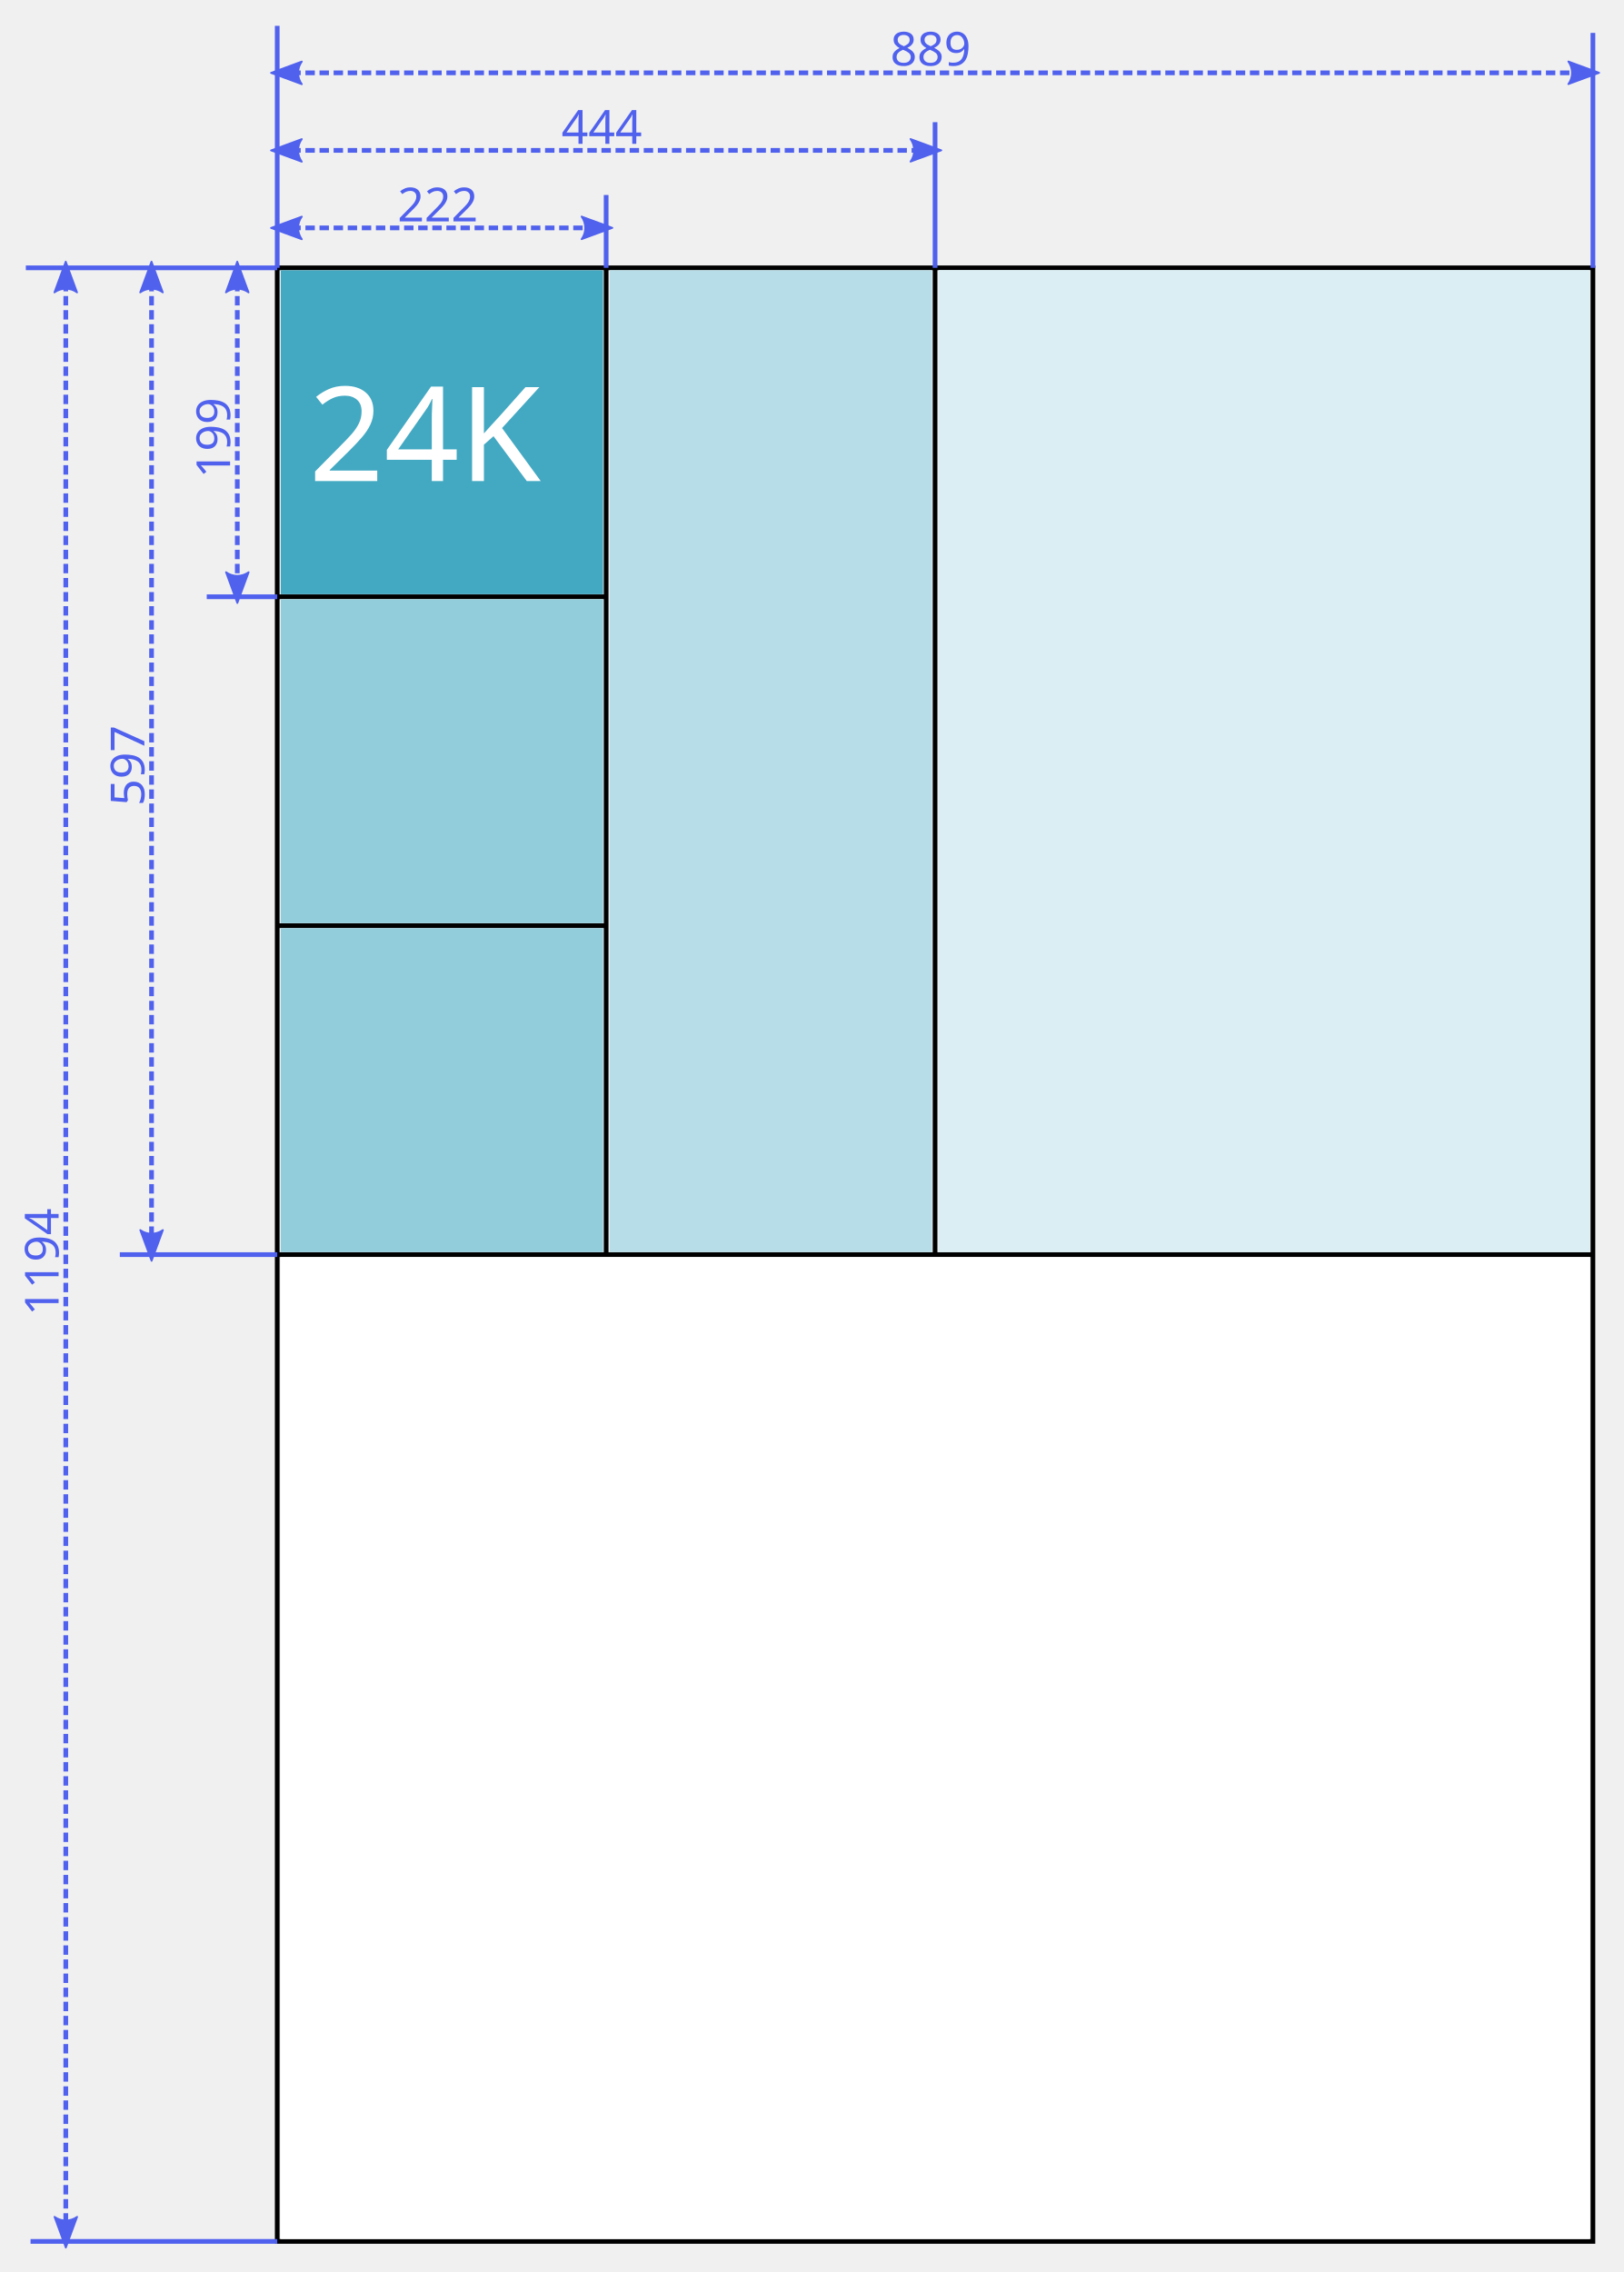
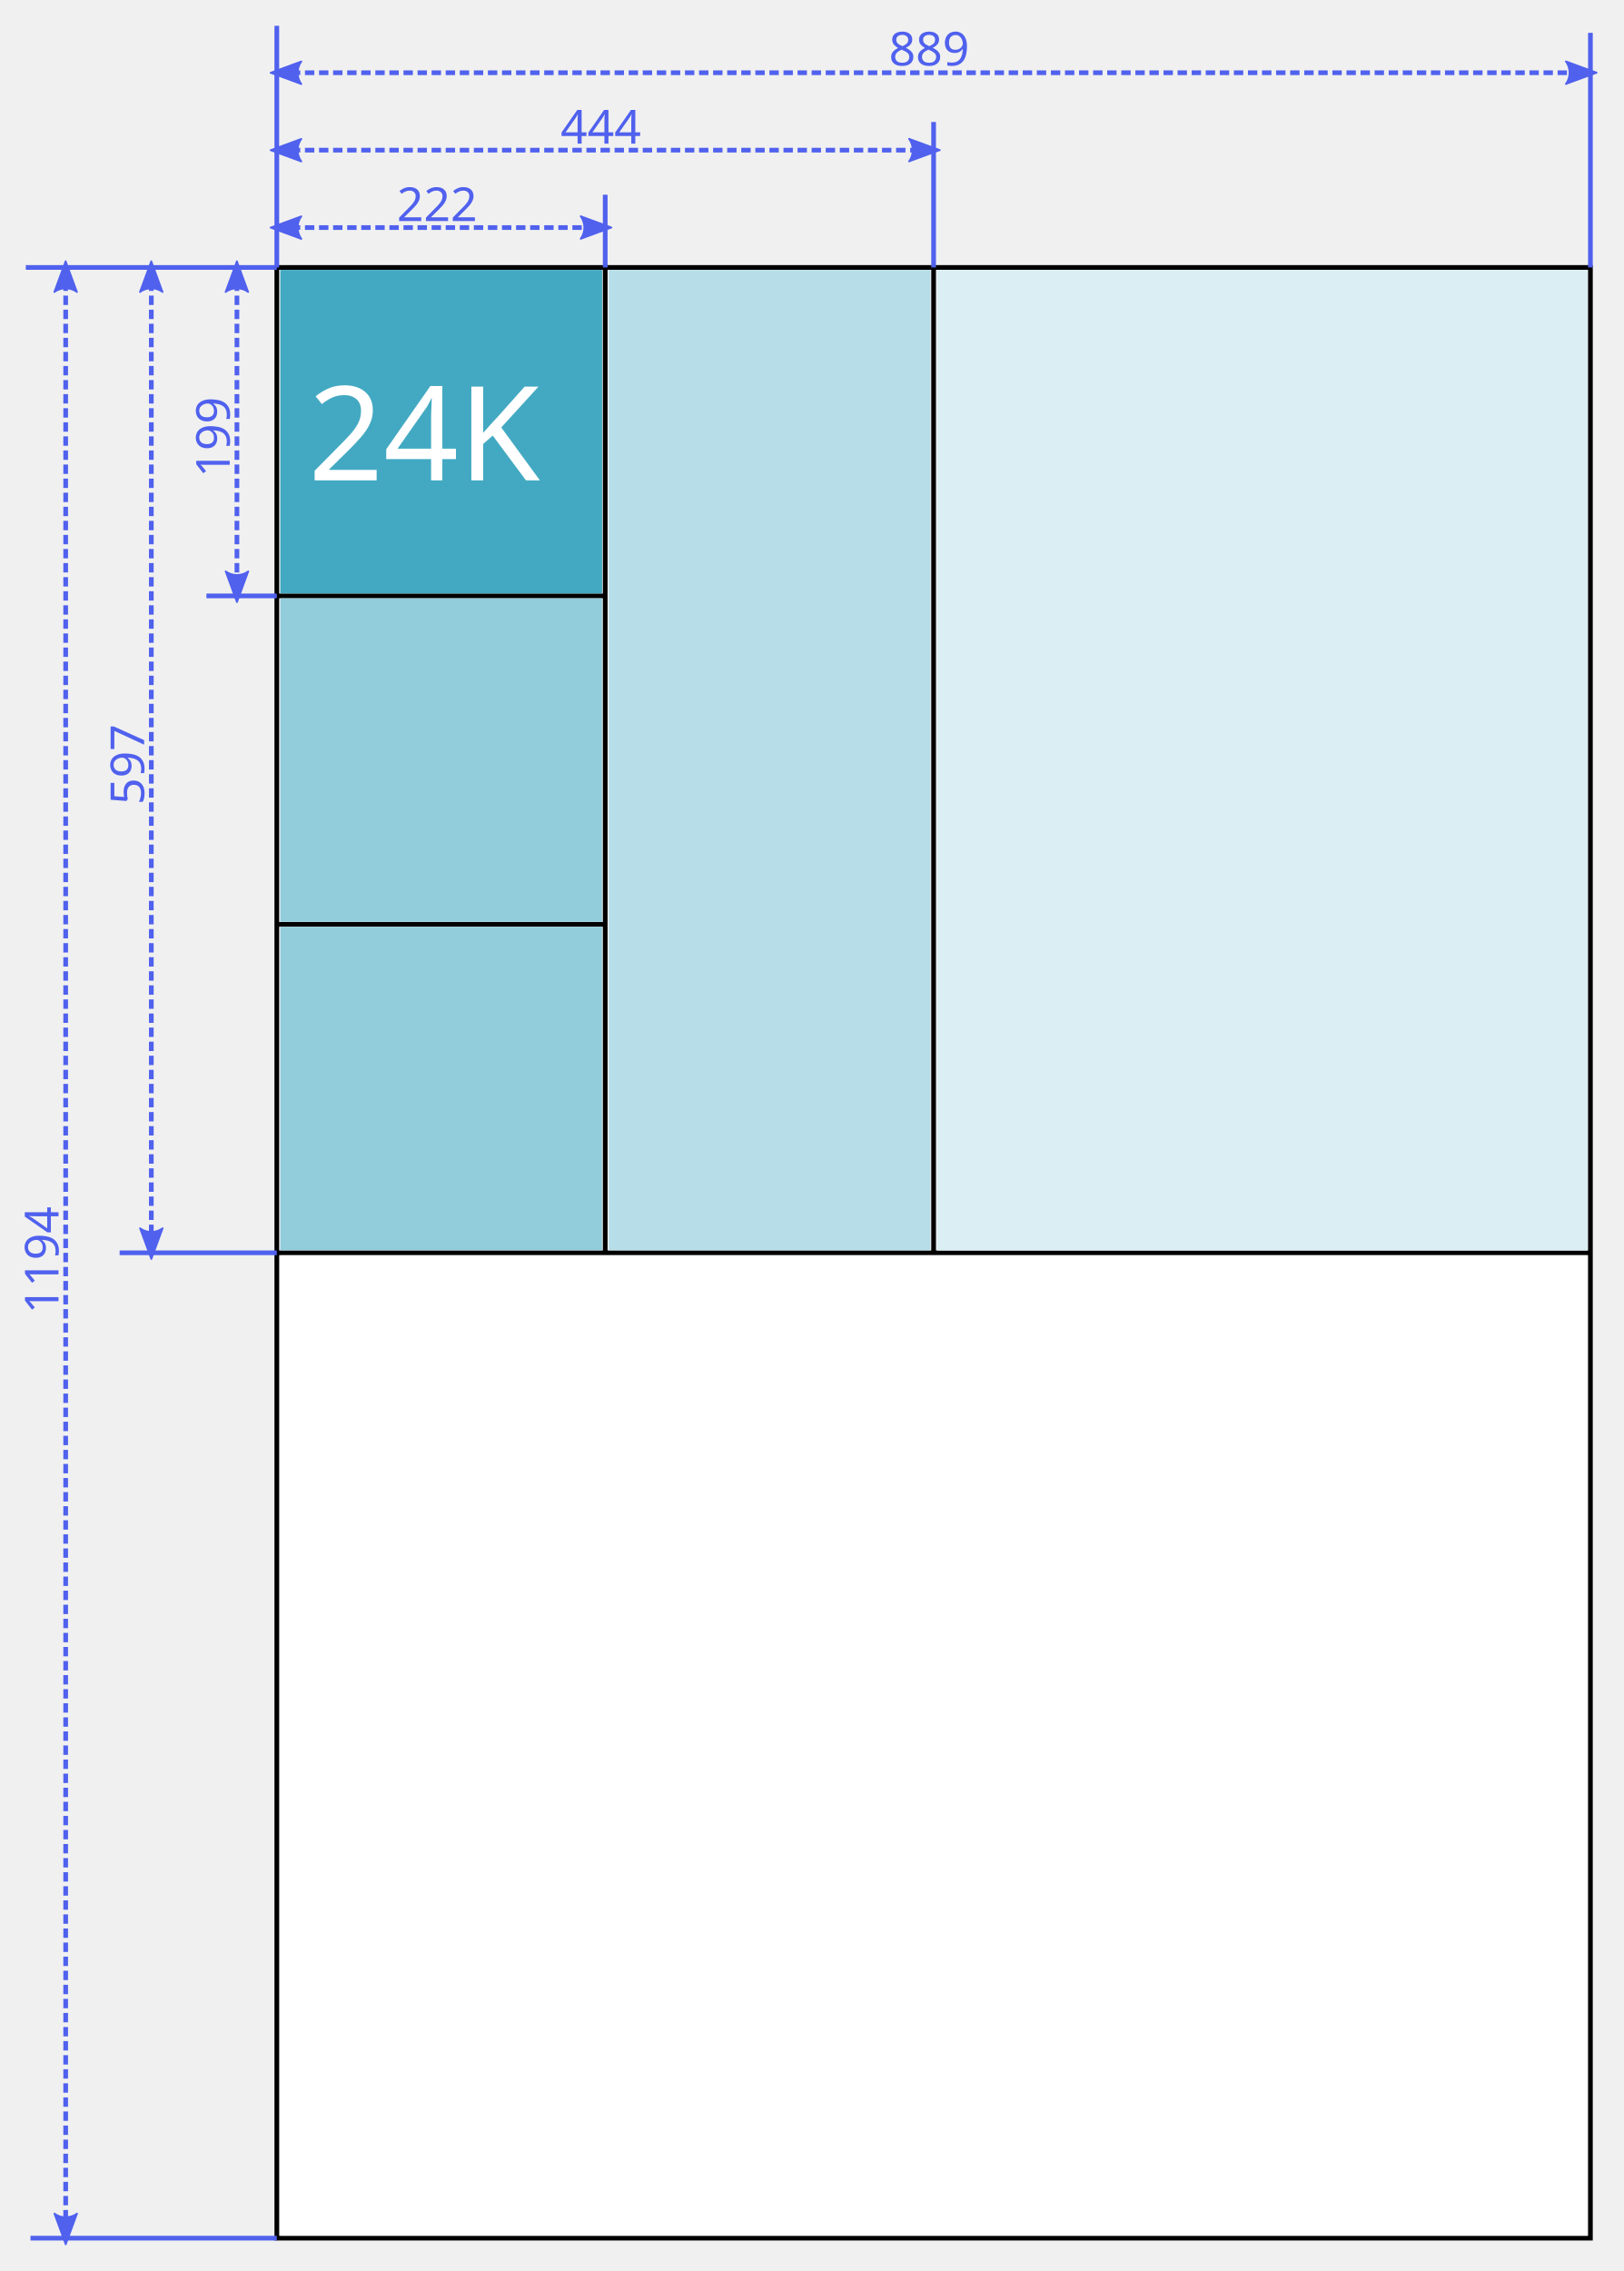
- <svg xmlns="http://www.w3.org/2000/svg" version="1.1" width="345.512" height="483.512" id="svg2">
+ <svg xmlns="http://www.w3.org/2000/svg" version="1.1" width="100%" height="100%" viewBox="0 0 346 484" id="svg2">
  <defs id="defs4">
    <marker refX="0" refY="0" orient="auto" id="TriangleInL" style="overflow:visible">
      <path d="m 5.77,0 -8.65,5 0,-10 8.65,5 z" transform="scale(-0.8,-0.8)" id="path4006" style="fill-rule:evenodd;stroke:#000000;stroke-width:1pt;marker-start:none" />
    </marker>
    <marker refX="0" refY="0" orient="auto" id="Arrow2Lstart" style="overflow:visible">
      <path d="M 8.719,4.034 -2.207,0.016 8.719,-4.002 c -1.745,2.372 -1.735,5.617 -6e-7,8.035 z" transform="matrix(1.1,0,0,1.1,1.1,0)" id="path3890" style="font-size:12px;fill-rule:evenodd;stroke-width:0.625;stroke-linejoin:round" />
    </marker>
    <marker refX="0" refY="0" orient="auto" id="Arrow1Mstart" style="overflow:visible">
      <path d="M 0,0 5,-5 -12.5,0 5,5 0,0 z" transform="matrix(0.4,0,0,0.4,4,0)" id="path3878" style="fill-rule:evenodd;stroke:#000000;stroke-width:1pt;marker-start:none" />
    </marker>
    <marker refX="0" refY="0" orient="auto" id="Arrow2Mend" style="overflow:visible">
      <path d="M 8.719,4.034 -2.207,0.016 8.719,-4.002 c -1.745,2.372 -1.735,5.617 -6e-7,8.035 z" transform="scale(-0.6,-0.6)" id="path3899" style="font-size:12px;fill-rule:evenodd;stroke-width:0.625;stroke-linejoin:round" />
    </marker>
    <marker refX="0" refY="0" orient="auto" id="Arrow2Sstart" style="overflow:visible">
      <path d="M 8.719,4.034 -2.207,0.016 8.719,-4.002 c -1.745,2.372 -1.735,5.617 -6e-7,8.035 z" transform="matrix(0.3,0,0,0.3,-0.69,0)" id="path3902" style="font-size:12px;fill-rule:evenodd;stroke-width:0.625;stroke-linejoin:round" />
    </marker>
    <marker refX="0" refY="0" orient="auto" id="Arrow2Mstart" style="overflow:visible">
      <path d="M 8.719,4.034 -2.207,0.016 8.719,-4.002 c -1.745,2.372 -1.735,5.617 -6e-7,8.035 z" transform="scale(0.6,0.6)" id="path3896" style="font-size:12px;fill-rule:evenodd;stroke-width:0.625;stroke-linejoin:round" />
    </marker>
    <marker refX="0" refY="0" orient="auto" id="TriangleInM" style="overflow:visible">
      <path d="m 5.77,0 -8.65,5 0,-10 8.65,5 z" transform="scale(-0.4,-0.4)" id="path4009" style="fill-rule:evenodd;stroke:#000000;stroke-width:1pt;marker-start:none" />
    </marker>
    <marker refX="0" refY="0" orient="auto" id="Arrow2MstartQ" style="overflow:visible">
      <path d="M 8.719,4.034 -2.207,0.016 8.719,-4.002 c -1.745,2.372 -1.735,5.617 -6e-7,8.035 z" transform="scale(0.6,0.6)" id="path6590" style="font-size:12px;fill:#5061ee;fill-rule:evenodd;stroke:#5061ee;stroke-width:0.625;stroke-linejoin:round" />
    </marker>
    <marker refX="0" refY="0" orient="auto" id="Arrow2Mendg" style="overflow:visible">
      <path d="M 8.719,4.034 -2.207,0.016 8.719,-4.002 c -1.745,2.372 -1.735,5.617 -6e-7,8.035 z" transform="scale(-0.6,-0.6)" id="path6593" style="font-size:12px;fill:#5061ee;fill-rule:evenodd;stroke:#5061ee;stroke-width:0.625;stroke-linejoin:round" />
    </marker>
    <marker refX="0" refY="0" orient="auto" id="Arrow2Mstartp" style="overflow:visible">
      <path d="M 8.719,4.034 -2.207,0.016 8.719,-4.002 c -1.745,2.372 -1.735,5.617 -6e-7,8.035 z" transform="scale(0.6,0.6)" id="path6763" style="font-size:12px;fill:#5061ee;fill-rule:evenodd;stroke:#5061ee;stroke-width:0.625;stroke-linejoin:round" />
    </marker>
    <marker refX="0" refY="0" orient="auto" id="Arrow2Mendb" style="overflow:visible">
      <path d="M 8.719,4.034 -2.207,0.016 8.719,-4.002 c -1.745,2.372 -1.735,5.617 -6e-7,8.035 z" transform="scale(-0.6,-0.6)" id="path6766" style="font-size:12px;fill:#5061ee;fill-rule:evenodd;stroke:#5061ee;stroke-width:0.625;stroke-linejoin:round" />
    </marker>
    <marker refX="0" refY="0" orient="auto" id="Arrow2MstartF" style="overflow:visible">
      <path d="M 8.719,4.034 -2.207,0.016 8.719,-4.002 c -1.745,2.372 -1.735,5.617 -6e-7,8.035 z" transform="scale(0.6,0.6)" id="path6769" style="font-size:12px;fill:#5061ee;fill-rule:evenodd;stroke:#5061ee;stroke-width:0.625;stroke-linejoin:round" />
    </marker>
    <marker refX="0" refY="0" orient="auto" id="Arrow2MendL" style="overflow:visible">
      <path d="M 8.719,4.034 -2.207,0.016 8.719,-4.002 c -1.745,2.372 -1.735,5.617 -6e-7,8.035 z" transform="scale(-0.6,-0.6)" id="path6772" style="font-size:12px;fill:#5061ee;fill-rule:evenodd;stroke:#5061ee;stroke-width:0.625;stroke-linejoin:round" />
    </marker>
    <marker refX="0" refY="0" orient="auto" id="Arrow2Mstarth" style="overflow:visible">
      <path d="M 8.719,4.034 -2.207,0.016 8.719,-4.002 c -1.745,2.372 -1.735,5.617 -6e-7,8.035 z" transform="scale(0.6,0.6)" id="path6775" style="font-size:12px;fill:#5061ee;fill-rule:evenodd;stroke:#5061ee;stroke-width:0.625;stroke-linejoin:round" />
    </marker>
    <marker refX="0" refY="0" orient="auto" id="Arrow2Mendj" style="overflow:visible">
      <path d="M 8.719,4.034 -2.207,0.016 8.719,-4.002 c -1.745,2.372 -1.735,5.617 -6e-7,8.035 z" transform="scale(-0.6,-0.6)" id="path6778" style="font-size:12px;fill:#5061ee;fill-rule:evenodd;stroke:#5061ee;stroke-width:0.625;stroke-linejoin:round" />
    </marker>
    <marker refX="0" refY="0" orient="auto" id="Arrow2Mstartk" style="overflow:visible">
      <path d="M 8.719,4.034 -2.207,0.016 8.719,-4.002 c -1.745,2.372 -1.735,5.617 -6e-7,8.035 z" transform="scale(0.6,0.6)" id="path6781" style="font-size:12px;fill:#5061ee;fill-rule:evenodd;stroke:#5061ee;stroke-width:0.625;stroke-linejoin:round" />
    </marker>
    <marker refX="0" refY="0" orient="auto" id="Arrow2Mendw" style="overflow:visible">
      <path d="M 8.719,4.034 -2.207,0.016 8.719,-4.002 c -1.745,2.372 -1.735,5.617 -6e-7,8.035 z" transform="scale(-0.6,-0.6)" id="path6784" style="font-size:12px;fill:#5061ee;fill-rule:evenodd;stroke:#5061ee;stroke-width:0.625;stroke-linejoin:round" />
    </marker>
    <marker refX="0" refY="0" orient="auto" id="Arrow2MstartO" style="overflow:visible">
      <path d="M 8.719,4.034 -2.207,0.016 8.719,-4.002 c -1.745,2.372 -1.735,5.617 -6e-7,8.035 z" transform="scale(0.6,0.6)" id="path6787" style="font-size:12px;fill:#5061ee;fill-rule:evenodd;stroke:#5061ee;stroke-width:0.625;stroke-linejoin:round" />
    </marker>
    <marker refX="0" refY="0" orient="auto" id="Arrow2Mendt" style="overflow:visible">
      <path d="M 8.719,4.034 -2.207,0.016 8.719,-4.002 c -1.745,2.372 -1.735,5.617 -6e-7,8.035 z" transform="scale(-0.6,-0.6)" id="path6790" style="font-size:12px;fill:#5061ee;fill-rule:evenodd;stroke:#5061ee;stroke-width:0.625;stroke-linejoin:round" />
    </marker>
  </defs>
  <g transform="translate(-71,-86.36218)" id="layer1">
    <path d="m 130,143.362 280,0 0,420 -280,0 z" id="path3833" style="fill:none;stroke:#000000;stroke-width:1px;stroke-linecap:butt;stroke-linejoin:miter;stroke-opacity:1" />
    <path d="m 130,353.362 280,0" id="path3835" style="fill:none;stroke:#000000;stroke-width:1px;stroke-linecap:butt;stroke-linejoin:miter;stroke-opacity:1" />
    <path d="m 270,143.362 0,210" id="path3837" style="fill:none;stroke:#000000;stroke-width:1px;stroke-linecap:butt;stroke-linejoin:miter;stroke-opacity:1" />
    <path d="m 200,143.362 0,210" id="path3839" style="fill:none;stroke:#000000;stroke-width:1px;stroke-linecap:butt;stroke-linejoin:miter;stroke-opacity:1" />
    <path d="m 130,213.362 70,0" id="path3851" style="fill:none;stroke:#000000;stroke-width:1px;stroke-linecap:butt;stroke-linejoin:miter;stroke-opacity:1" />
    <path d="m 130,283.362 70,0" id="path3853" style="fill:none;stroke:#000000;stroke-width:1px;stroke-linecap:butt;stroke-linejoin:miter;stroke-opacity:1" />
    <path d="m 130,134.862 70,0" id="path3867" style="fill:none;stroke:#5061ee;stroke-width:1;stroke-linecap:butt;stroke-linejoin:miter;stroke-miterlimit:4;stroke-opacity:1;stroke-dasharray:2, 1;stroke-dashoffset:0;marker-start:url(#Arrow2MstartF);marker-mid:none;marker-end:url(#Arrow2MendL)" />
    <path d="m 130,118.362 140,0" id="path6021" style="fill:none;stroke:#5061ee;stroke-width:1;stroke-linecap:butt;stroke-linejoin:miter;stroke-miterlimit:4;stroke-opacity:1;stroke-dasharray:2, 1;stroke-dashoffset:0;marker-start:url(#Arrow2Mstartp);marker-end:url(#Arrow2Mendb)" />
    <path d="m 130,101.862 280,0" id="path6023" style="fill:none;stroke:#5061ee;stroke-width:1;stroke-linecap:butt;stroke-linejoin:miter;stroke-miterlimit:4;stroke-opacity:1;stroke-dasharray:2, 1;stroke-dashoffset:0;marker-start:url(#Arrow2MstartQ);marker-end:url(#Arrow2Mendg)" />
    <path d="m 121.5,143.362 0,70" id="path6025" style="fill:none;stroke:#5061ee;stroke-width:1;stroke-linecap:butt;stroke-linejoin:miter;stroke-miterlimit:4;stroke-opacity:1;stroke-dasharray:2, 1;stroke-dashoffset:0;marker-start:url(#Arrow2Mstartk);marker-end:url(#Arrow2Mendw)" />
    <path d="m 103.25,143.362 0,210" id="path6029" style="fill:none;stroke:#5061ee;stroke-width:1;stroke-linecap:butt;stroke-linejoin:miter;stroke-miterlimit:4;stroke-opacity:1;stroke-dasharray:2, 1;stroke-dashoffset:0;marker-start:url(#Arrow2Mstarth);marker-end:url(#Arrow2Mendj)" />
    <path d="m 85,143.362 0,420" id="path6031" style="fill:none;stroke:#5061ee;stroke-width:1;stroke-linecap:butt;stroke-linejoin:miter;stroke-miterlimit:4;stroke-opacity:1;stroke-dasharray:2, 1;stroke-dashoffset:0;marker-start:url(#Arrow2MstartO);marker-end:url(#Arrow2Mendt)" />
    <text x="155.586" y="133.47" id="text6425" xml:space="preserve" style="font-size:12px;font-style:normal;font-variant:normal;font-weight:normal;font-stretch:normal;text-align:start;line-height:125%;letter-spacing:0px;word-spacing:0px;writing-mode:lr-tb;text-anchor:start;fill:#5061ee;fill-opacity:1;stroke:none;font-family:Sans;-inkscape-font-specification:Sans">
      <tspan x="155.586" y="133.47" id="tspan6427" style="font-size:10px;font-style:normal;font-variant:normal;font-weight:normal;font-stretch:normal;text-align:start;line-height:125%;writing-mode:lr-tb;text-anchor:start;fill:#5061ee;fill-opacity:1;font-family:Sans;-inkscape-font-specification:Sans">222</tspan>
    </text>
    <text x="190.488" y="116.97" id="text6425-4" xml:space="preserve" style="font-size:12px;font-style:normal;font-variant:normal;font-weight:normal;font-stretch:normal;text-align:start;line-height:125%;letter-spacing:0px;word-spacing:0px;writing-mode:lr-tb;text-anchor:start;fill:#5061ee;fill-opacity:1;stroke:none;font-family:Sans;-inkscape-font-specification:Sans">
      <tspan x="190.488" y="116.97" id="tspan6427-8" style="font-size:10px;font-style:normal;font-variant:normal;font-weight:normal;font-stretch:normal;text-align:start;line-height:125%;writing-mode:lr-tb;text-anchor:start;fill:#5061ee;fill-opacity:1;font-family:Sans;-inkscape-font-specification:Sans">444</tspan>
    </text>
    <text x="260.464" y="100.328" id="text6425-4-5" xml:space="preserve" style="font-size:12px;font-style:normal;font-variant:normal;font-weight:normal;font-stretch:normal;text-align:start;line-height:125%;letter-spacing:0px;word-spacing:0px;writing-mode:lr-tb;text-anchor:start;fill:#5061ee;fill-opacity:1;stroke:none;font-family:Sans;-inkscape-font-specification:Sans">
      <tspan x="260.464" y="100.328" id="tspan6427-8-5" style="font-size:10px;font-style:normal;font-variant:normal;font-weight:normal;font-stretch:normal;text-align:start;line-height:125%;writing-mode:lr-tb;text-anchor:start;fill:#5061ee;fill-opacity:1;font-family:Sans;-inkscape-font-specification:Sans">889</tspan>
    </text>
    <text x="-188.108" y="119.966" transform="matrix(0,-1,1,0,0,0)" id="text6425-4-5-1" xml:space="preserve" style="font-size:12px;font-style:normal;font-variant:normal;font-weight:normal;font-stretch:normal;text-align:start;line-height:125%;letter-spacing:0px;word-spacing:0px;writing-mode:lr-tb;text-anchor:start;fill:#5061ee;fill-opacity:1;stroke:none;font-family:Sans;-inkscape-font-specification:Sans">
      <tspan x="-188.108" y="119.966" id="tspan6427-8-5-1" style="font-size:10px;font-style:normal;font-variant:normal;font-weight:normal;font-stretch:normal;text-align:start;line-height:125%;writing-mode:lr-tb;text-anchor:start;fill:#5061ee;fill-opacity:1;font-family:Sans;-inkscape-font-specification:Sans">199</tspan>
    </text>
    <text x="-257.869" y="101.716" transform="matrix(0,-1,1,0,0,0)" id="text6425-4-5-1-7" xml:space="preserve" style="font-size:12px;font-style:normal;font-variant:normal;font-weight:normal;font-stretch:normal;text-align:start;line-height:125%;letter-spacing:0px;word-spacing:0px;writing-mode:lr-tb;text-anchor:start;fill:#5061ee;fill-opacity:1;stroke:none;font-family:Sans;-inkscape-font-specification:Sans">
      <tspan x="-257.869" y="101.716" id="tspan6427-8-5-1-0" style="font-size:10px;font-style:normal;font-variant:normal;font-weight:normal;font-stretch:normal;text-align:start;line-height:125%;writing-mode:lr-tb;text-anchor:start;fill:#5061ee;fill-opacity:1;font-family:Sans;-inkscape-font-specification:Sans">597</tspan>
    </text>
    <text x="-366.363" y="83.466" transform="matrix(0,-1,1,0,0,0)" id="text6425-4-5-1-0" xml:space="preserve" style="font-size:12px;font-style:normal;font-variant:normal;font-weight:normal;font-stretch:normal;text-align:start;line-height:125%;letter-spacing:0px;word-spacing:0px;writing-mode:lr-tb;text-anchor:start;fill:#5061ee;fill-opacity:1;stroke:none;font-family:Sans;-inkscape-font-specification:Sans">
      <tspan x="-366.363" y="83.466" id="tspan6427-8-5-1-9" style="font-size:10px;font-style:normal;font-variant:normal;font-weight:normal;font-stretch:normal;text-align:start;line-height:125%;writing-mode:lr-tb;text-anchor:start;fill:#5061ee;fill-opacity:1;font-family:Sans;-inkscape-font-specification:Sans">1194</tspan>
    </text>
    <path d="m 130,143.362 0,-51.5" id="path7004" style="fill:none;stroke:#5061ee;stroke-width:1px;stroke-linecap:butt;stroke-linejoin:miter;stroke-opacity:1" />
    <path d="m 410,143.362 0,-50" id="path7006" style="fill:none;stroke:#5061ee;stroke-width:1px;stroke-linecap:butt;stroke-linejoin:miter;stroke-opacity:1" />
    <path d="m 270,143.362 0,-31" id="path7008" style="fill:none;stroke:#5061ee;stroke-width:1px;stroke-linecap:butt;stroke-linejoin:miter;stroke-opacity:1" />
    <path d="m 200,143.362 0,-15.5" id="path7010" style="fill:none;stroke:#5061ee;stroke-width:1px;stroke-linecap:butt;stroke-linejoin:miter;stroke-opacity:1" />
    <path d="m 130,143.362 -53.5,0" id="path7012" style="fill:none;stroke:#5061ee;stroke-width:1px;stroke-linecap:butt;stroke-linejoin:miter;stroke-opacity:1" />
    <path d="m 130,213.362 -15,0" id="path7014" style="fill:none;stroke:#5061ee;stroke-width:1px;stroke-linecap:butt;stroke-linejoin:miter;stroke-opacity:1" />
    <path d="m 130,353.362 -33.5,0" id="path7016" style="fill:none;stroke:#5061ee;stroke-width:1px;stroke-linecap:butt;stroke-linejoin:miter;stroke-opacity:1" />
    <path d="m 130,563.362 -52.5,0" id="path7018" style="fill:none;stroke:#5061ee;stroke-width:1px;stroke-linecap:butt;stroke-linejoin:miter;stroke-opacity:1" />
    <path d="m 200.754,248.356 0,-104.475 34.295,0 34.295,0 0,104.475 0,104.475 -34.295,0 -34.295,0 0,-104.475 z" id="path7020" style="fill:#b7dee8;fill-opacity:1;stroke:none" />
    <path d="m 130.75,178.353 0,-34.471 34.295,0 34.295,0 0,34.471 0,34.471 -34.295,0 -34.295,0 0,-34.471 z" id="path7022" style="fill:#43a9c2;fill-opacity:1;stroke:none" />
    <path d="m 130.75,248.356 0,-34.471 34.295,0 34.295,0 0,34.471 0,34.471 -34.295,0 -34.295,0 0,-34.471 z" id="path7024" style="fill:#92cddc;fill-opacity:1;stroke:none" />
    <path d="m 130.75,318.36 0,-34.471 34.295,0 34.295,0 0,34.471 0,34.471 -34.295,0 -34.295,0 0,-34.471 z" id="path7026" style="fill:#92cddc;fill-opacity:1;stroke:none" />
    <path d="m 270.758,248.356 0,-104.475 69.296,0 69.296,0 0,104.475 0,104.475 -69.296,0 -69.296,0 0,-104.475 z" id="path7028" style="fill:#daeef3;fill-opacity:1;stroke:none" />
    <path d="m 270.758,248.356 0,-104.475 69.296,0 69.296,0 0,104.475 0,104.475 -69.296,0 -69.296,0 0,-104.475 z" id="path7030" style="fill:#daeef3;fill-opacity:1;stroke:none" />
    <path d="m 130.75,458.367 0,-104.475 139.3,0 139.3,0 0,104.475 0,104.475 -139.3,0 -139.3,0 0,-104.475 z" id="path7032" style="fill:#ffffff;fill-opacity:1;stroke:none" />
    <text x="136.717" y="188.743" id="text6033" xml:space="preserve" style="font-size:12px;font-style:normal;font-variant:normal;font-weight:normal;font-stretch:normal;text-align:start;line-height:125%;letter-spacing:0px;word-spacing:0px;writing-mode:lr-tb;text-anchor:start;fill:#000000;fill-opacity:1;stroke:none;font-family:Sans;-inkscape-font-specification:Sans">
      <tspan x="136.717" y="188.743" id="tspan6035" style="font-size:28px;font-style:normal;font-variant:normal;font-weight:normal;font-stretch:normal;text-align:start;line-height:125%;writing-mode:lr-tb;text-anchor:start;fill:#ffffff;fill-opacity:1;font-family:Sans;-inkscape-font-specification:Sans">24K</tspan>
    </text>
  </g>
</svg>
